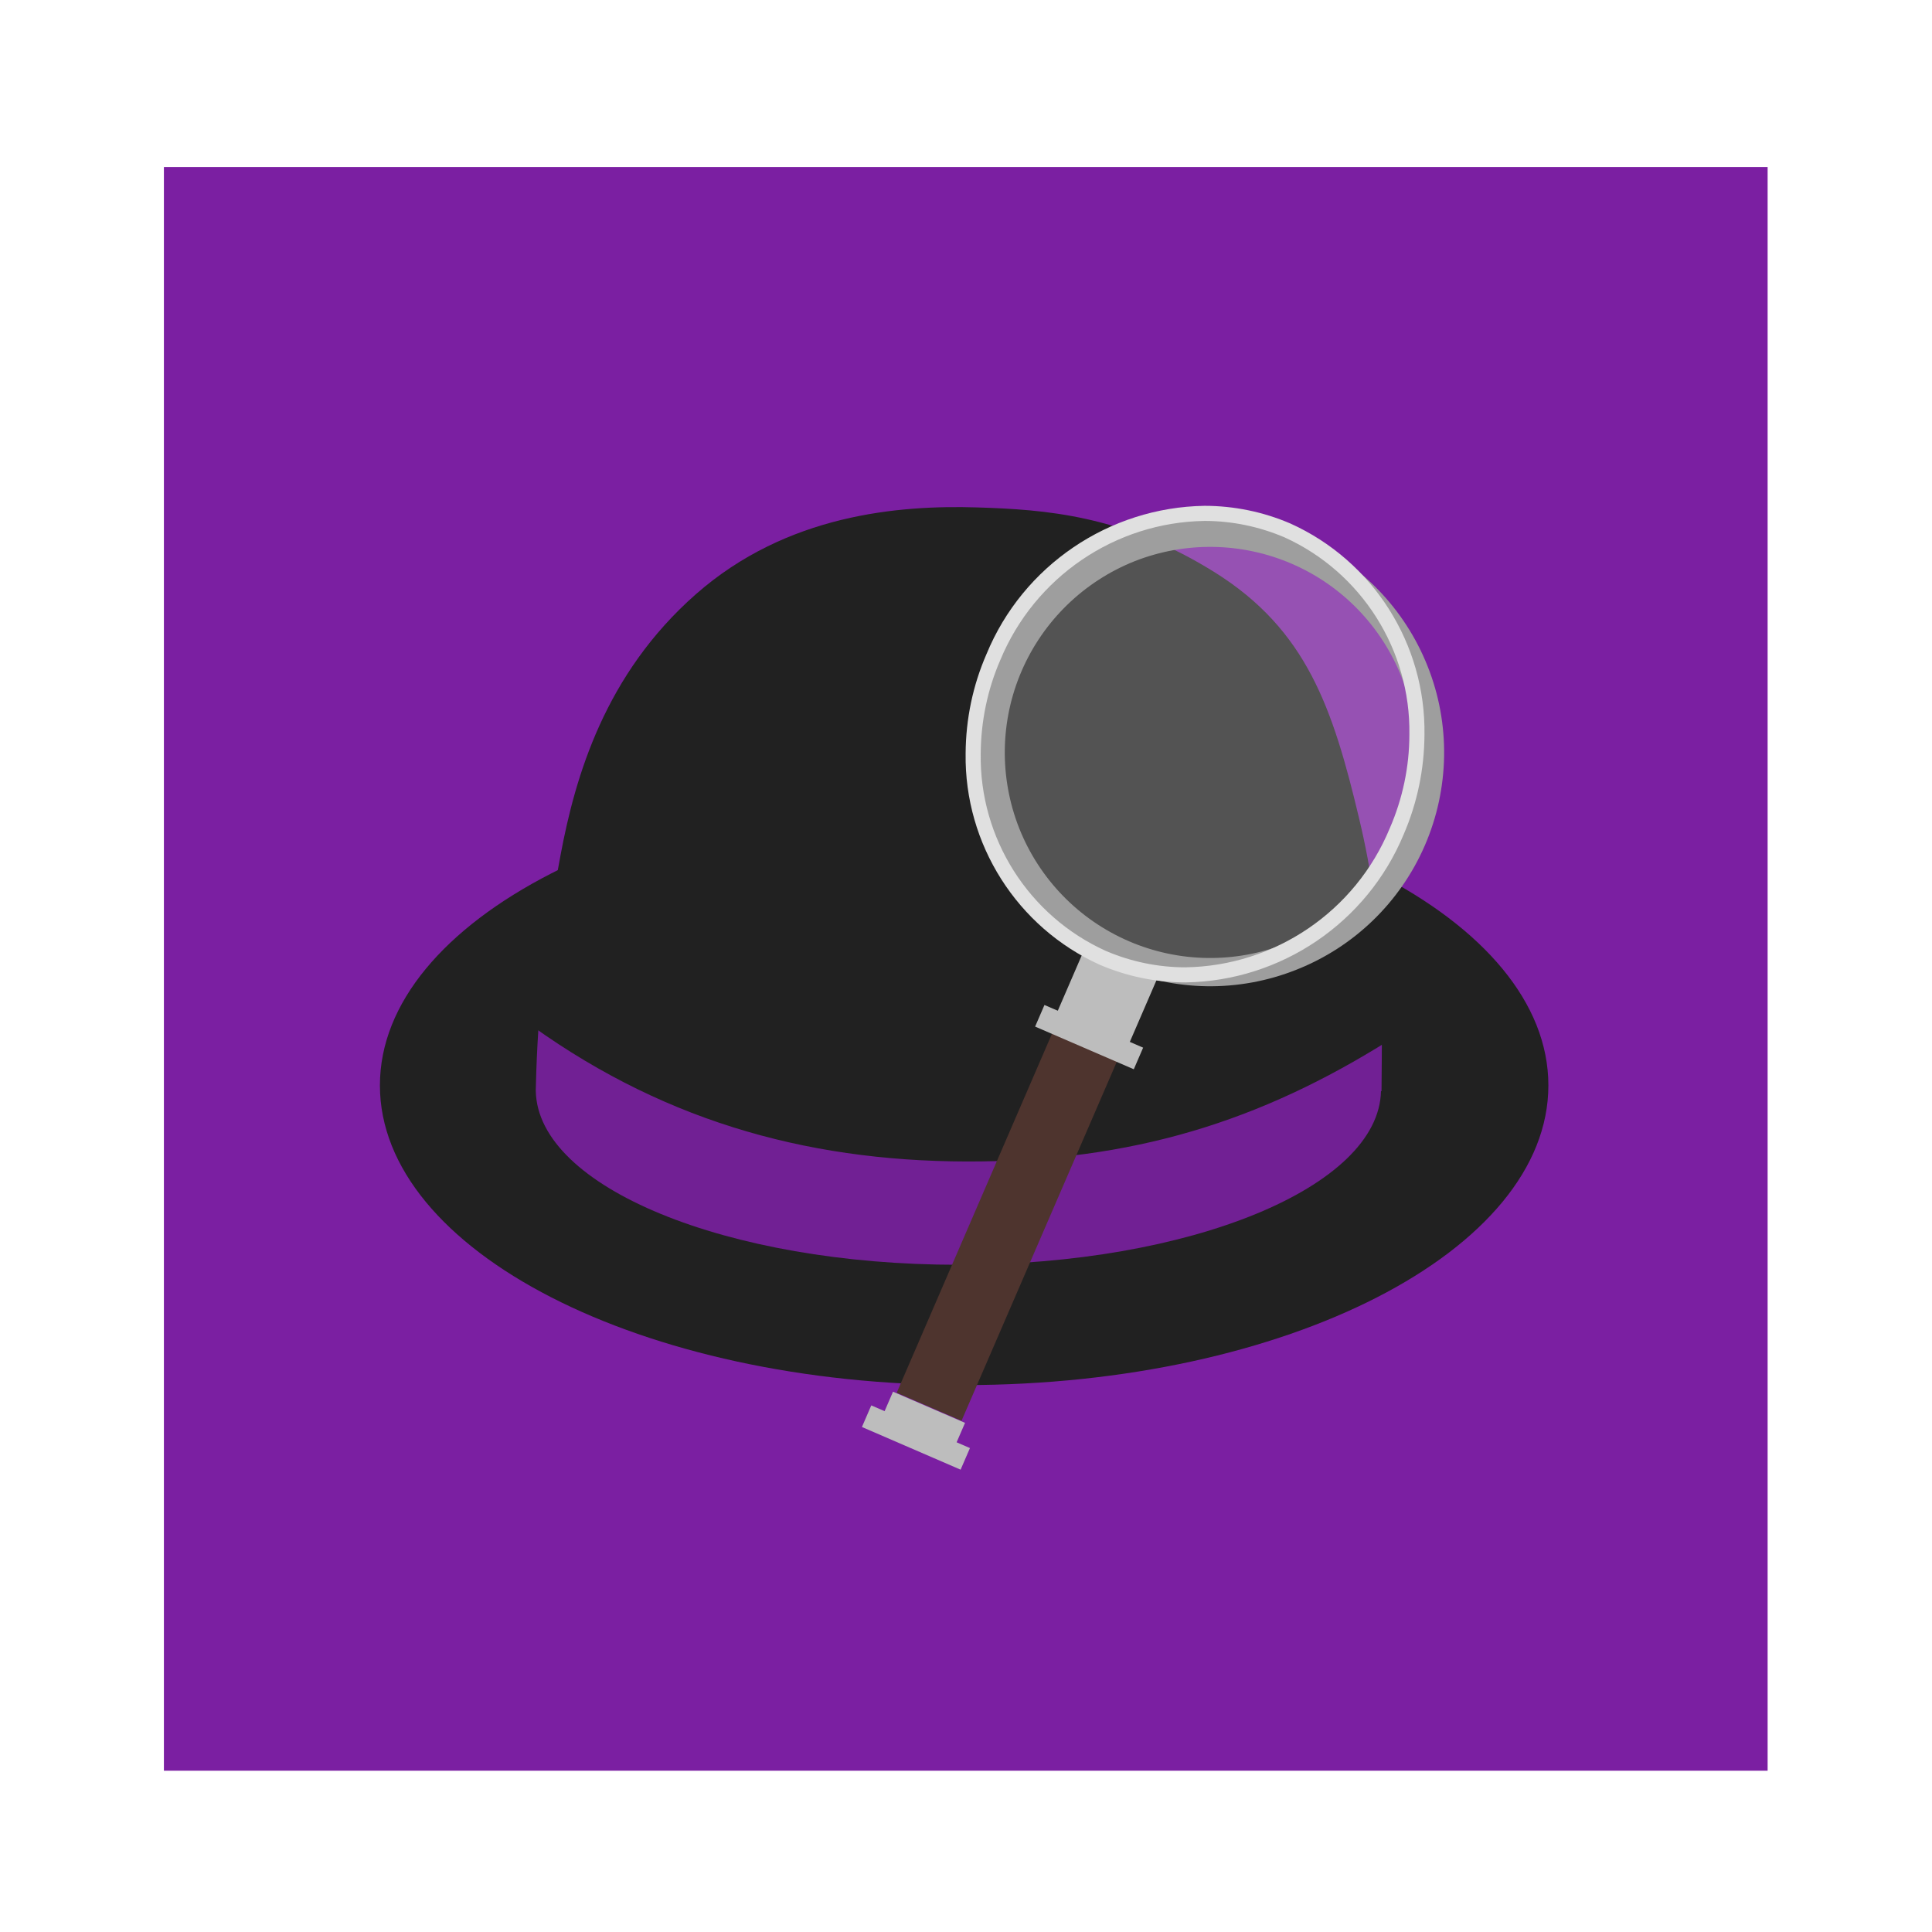
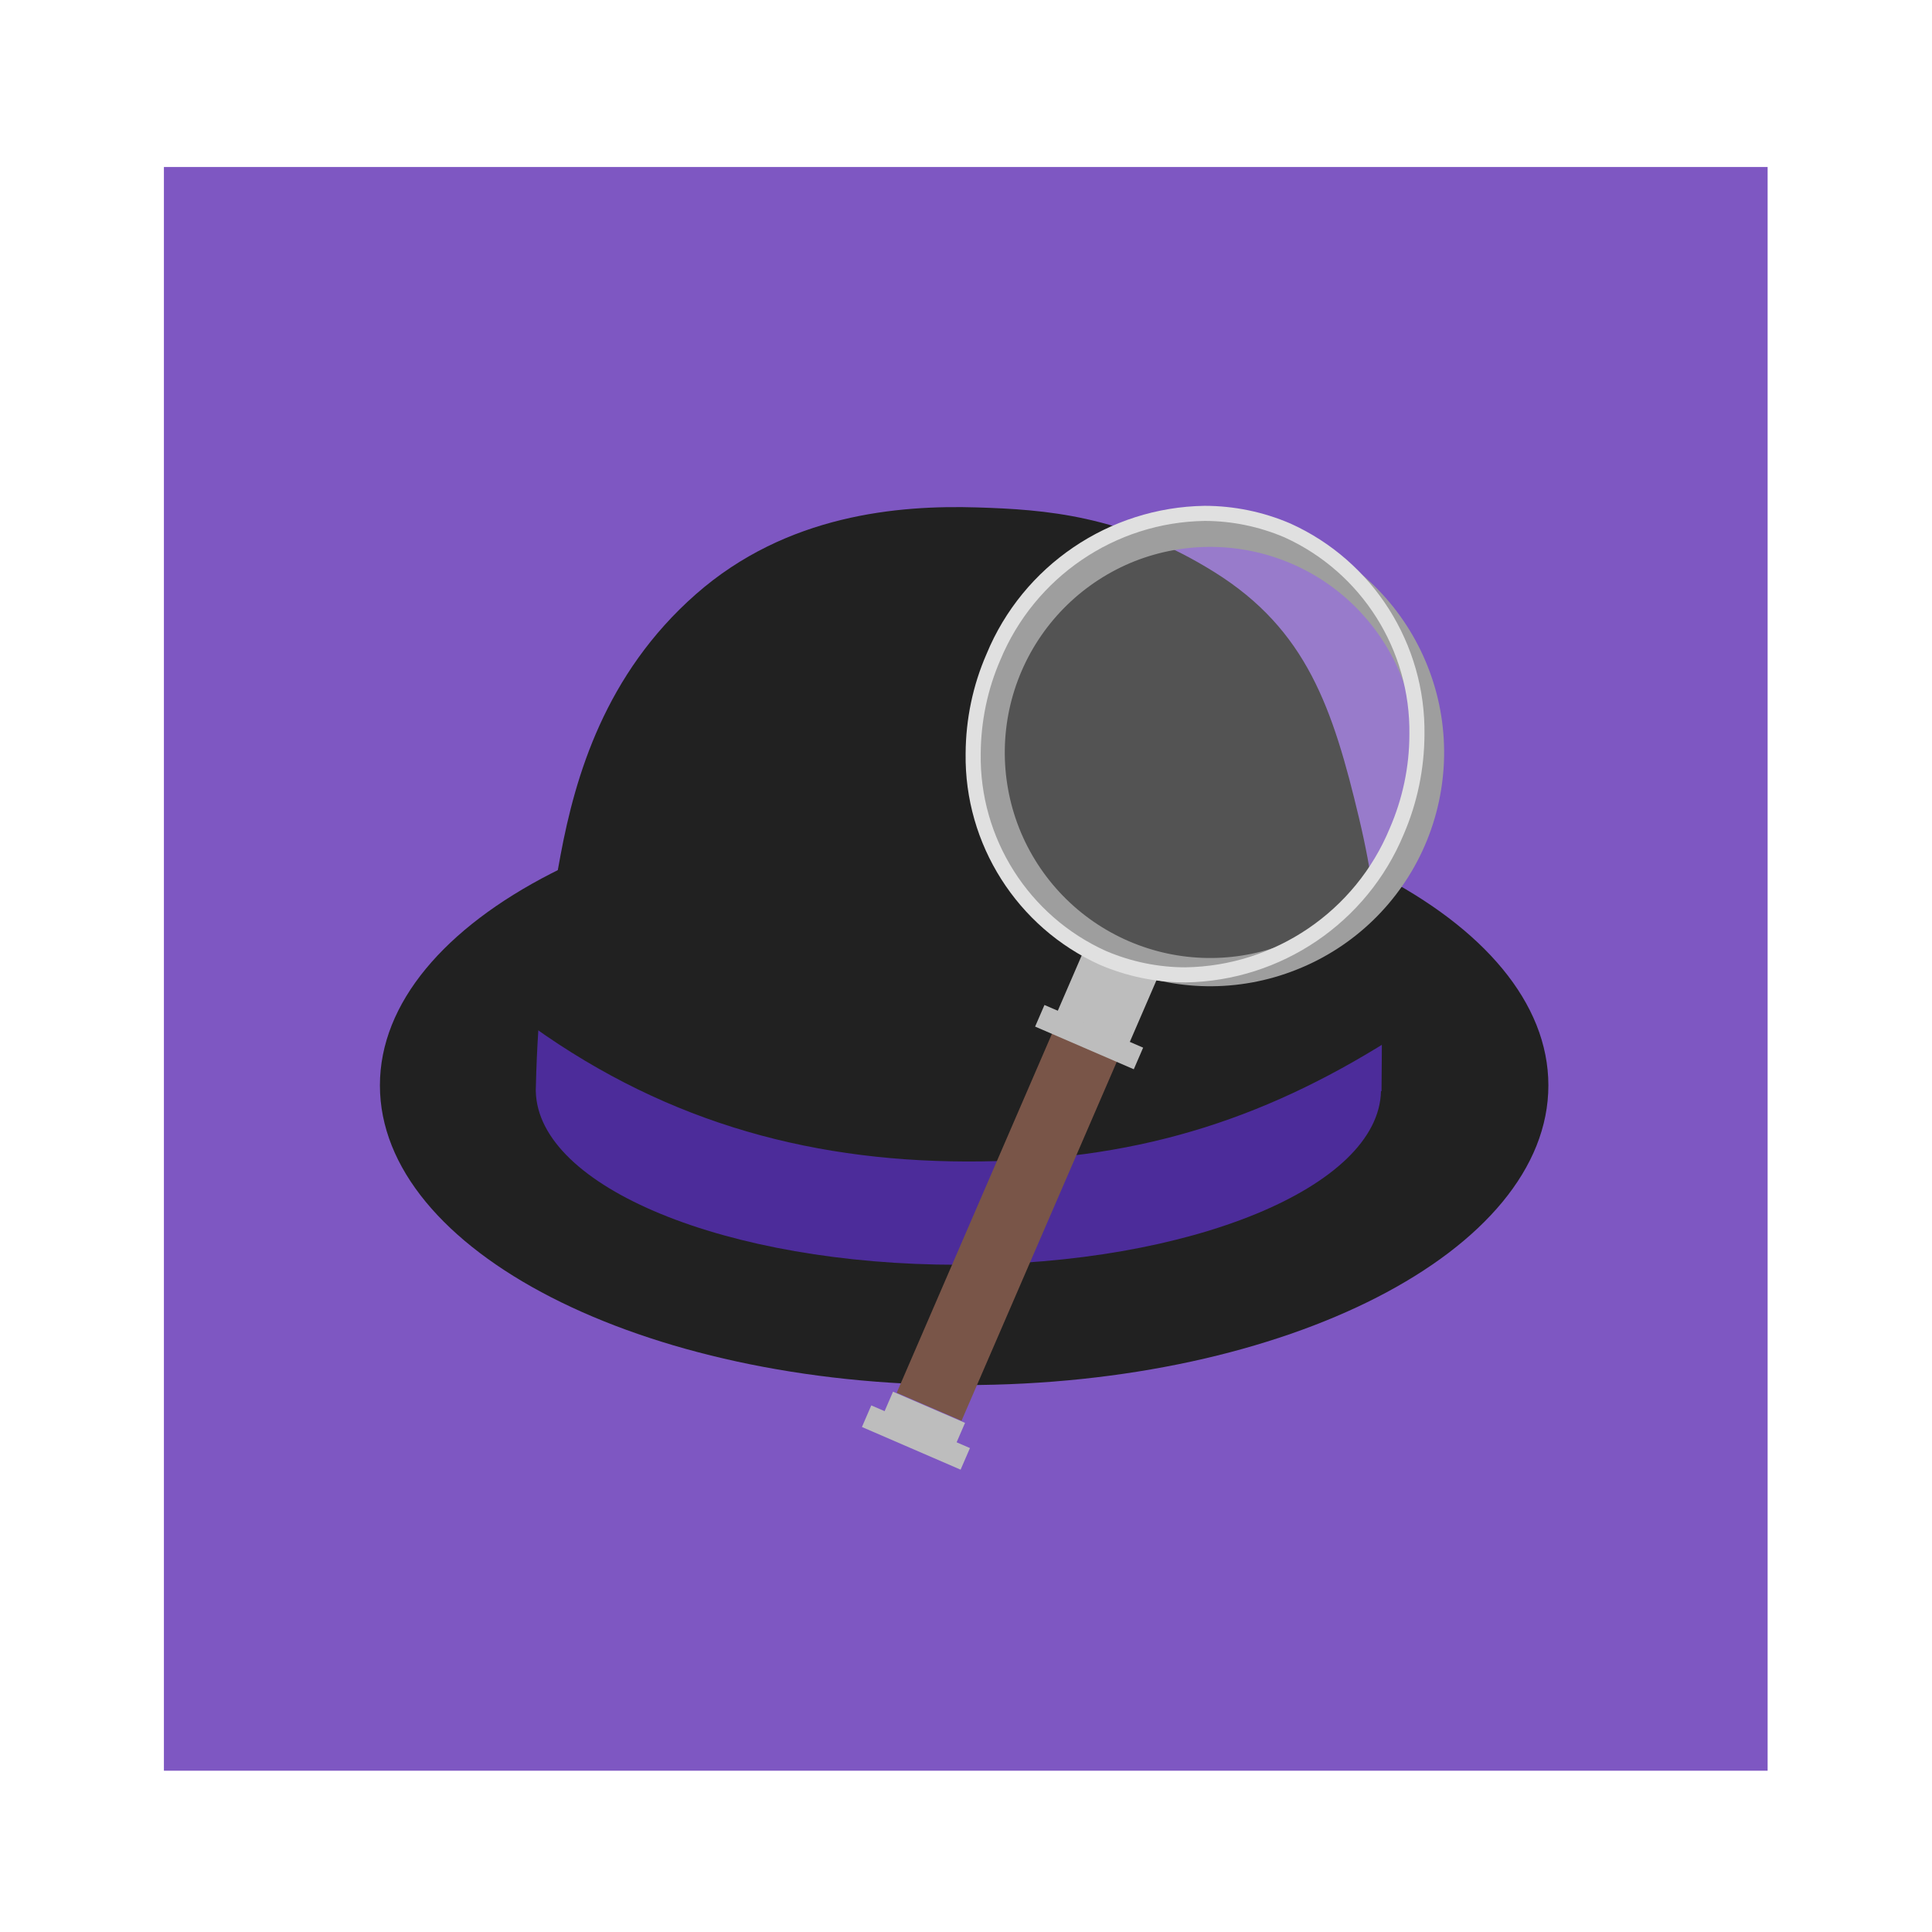
<svg xmlns="http://www.w3.org/2000/svg" style="isolation:isolate" viewBox="0 0 1024 1024" width="1024" height="1024">
  <defs>
-     <clipPath id="_clipPath_PpzCUYhaXpgLeeU0NiBdGt230iOdtZAr">
+     <clipPath id="_clipPath_0yg3zptRTGaoEa5u6Ts4VQjMTHfkN7bv">
      <rect width="1024" height="1024" />
    </clipPath>
  </defs>
-   <g clip-path="url(#_clipPath_PpzCUYhaXpgLeeU0NiBdGt230iOdtZAr)">
+   <g clip-path="url(#_clipPath_0yg3zptRTGaoEa5u6Ts4VQjMTHfkN7bv)">
    <g id="Alfred">
-       <rect x="86.875" y="88.515" width="850" height="850" transform="matrix(1,0,0,1,0,0)" fill="rgb(123,31,162)" />
+       <rect x="86.875" y="88.515" width="850" height="850" transform="matrix(1,0,0,1,0,0)" fill="rgb(126,87,194)" />
      <g id="Hat with magnifying glass">
        <g id="Hat">
          <path d=" M 201.362 575.275 C 201.362 487.605 340.113 416.429 511.016 416.429 C 681.918 416.429 820.67 487.605 820.67 575.275 C 820.67 662.945 681.918 734.122 511.016 734.122 C 340.113 734.122 201.362 662.945 201.362 575.275 Z " fill="rgb(33,33,33)" />
          <path d=" M 284.032 575.54 C 283.99 576.188 283.973 576.84 283.973 577.493 C 283.973 577.68 283.975 577.866 283.979 578.052 C 283.977 578.143 283.975 578.234 283.973 578.325 L 283.982 578.325 C 285.061 629.198 385.011 670.361 507.966 670.361 C 630.922 670.361 730.872 629.198 731.951 578.325 L 732.237 578.325 C 732.526 531.58 734.177 491.832 720.316 433.616 C 706.455 375.4 692.594 333.817 643.804 303.323 C 595.013 272.829 553.43 270.057 517.946 268.948 C 476.337 267.648 416.973 272.594 368.802 314.967 C 320.632 357.339 304.95 411.454 297.144 453.015 C 289.337 494.575 284.959 535.409 284.032 575.54 Z " fill="rgb(33,33,33)" />
-           <clipPath id="_clipPath_EKAB5T8xy8rnL5s4Uw1mNS9ugGLyspmZ">
+           <clipPath id="_clipPath_DTsJdOUEay1cvgblAtMMIrC72Wcorcik">
            <path d=" M 284.032 575.54 C 283.99 576.188 283.973 576.84 283.973 577.493 C 283.973 577.68 283.975 577.866 283.979 578.052 C 283.977 578.143 283.975 578.234 283.973 578.325 L 283.982 578.325 C 285.061 629.198 385.011 670.361 507.966 670.361 C 630.922 670.361 730.872 629.198 731.951 578.325 L 732.237 578.325 C 732.526 531.58 734.177 491.832 720.316 433.616 C 706.455 375.4 692.594 333.817 643.804 303.323 C 595.013 272.829 553.43 270.057 517.946 268.948 C 476.337 267.648 416.973 272.594 368.802 314.967 C 320.632 357.339 304.95 411.454 297.144 453.015 C 289.337 494.575 284.959 535.409 284.032 575.54 Z " fill="rgb(33,33,33)" />
          </clipPath>
-           <g clip-path="url(#_clipPath_EKAB5T8xy8rnL5s4Uw1mNS9ugGLyspmZ)">
+           <g clip-path="url(#_clipPath_DTsJdOUEay1cvgblAtMMIrC72Wcorcik)">
            <g opacity="0.89">
-               <path d=" M 520.215 679.333 Q 256.302 681.551 282.36 544.05 C 355.018 596.002 433.168 616.682 520.215 615.573 C 607.261 614.464 674.752 591.262 742.544 547.377 Q 745.921 676.662 520.215 679.333 Z " fill="rgb(123,31,162)" />
+               <path d=" M 520.215 679.333 Q 256.302 681.551 282.36 544.05 C 355.018 596.002 433.168 616.682 520.215 615.573 C 607.261 614.464 674.752 591.262 742.544 547.377 Q 745.921 676.662 520.215 679.333 Z " fill="rgb(81,45,168)" />
            </g>
          </g>
        </g>
        <g id="Magnifying Glass">
-           <rect x="515.065" y="546.064" width="37.425" height="207.914" transform="matrix(0.918,0.397,-0.397,0.918,301.773,-158.446)" fill="rgb(78,52,46)" />
+           <rect x="515.065" y="546.064" width="37.425" height="207.914" transform="matrix(0.918,0.397,-0.397,0.918,301.773,-158.446)" fill="rgb(121,85,72)" />
          <rect x="469.211" y="745.212" width="41.583" height="12.475" transform="matrix(0.918,0.397,-0.397,0.918,338.428,-132.747)" fill="rgb(189,189,189)" />
          <rect x="566.238" y="508.306" width="41.583" height="37.425" transform="matrix(0.918,0.397,-0.397,0.918,257.334,-189.677)" fill="rgb(189,189,189)" />
          <rect x="457.063" y="755.518" width="56.969" height="12.475" transform="matrix(0.918,0.397,-0.397,0.918,342.152,-130.133)" fill="rgb(189,189,189)" />
          <rect x="548.809" y="543.3" width="56.969" height="12.475" transform="matrix(0.918,0.397,-0.397,0.918,265.471,-183.965)" fill="rgb(189,189,189)" />
          <path d=" M 534.609 352.592 C 560.11 293.608 628.7 266.423 687.685 291.924 C 746.669 317.424 773.854 386.015 748.354 444.999 C 722.853 503.983 654.262 531.168 595.278 505.668 C 536.294 480.168 509.109 411.577 534.609 352.592 Z " fill="rgb(235,235,235)" fill-opacity="0.25" />
          <path d=" M 527.753 349.659 C 540.789 319.505 565.315 295.679 595.821 283.588 C 626.327 271.498 660.516 272.054 690.669 285.09 C 720.823 298.126 744.573 322.618 756.664 353.124 C 768.83 383.663 768.274 417.853 755.238 448.006 C 742.202 478.159 717.71 501.909 687.127 513.967 C 656.589 526.134 622.475 525.611 592.322 512.575 C 562.169 499.539 538.342 475.013 526.285 444.431 C 514.194 413.925 514.717 379.812 527.753 349.659 Z  M 541.494 355.599 C 552.979 329.034 574.503 308.168 601.324 297.474 C 628.189 286.89 658.164 287.345 684.729 298.83 C 711.218 310.282 732.084 331.807 742.777 358.628 C 753.438 385.525 752.983 415.5 741.498 442.065 C 730.046 468.554 708.521 489.42 681.624 500.081 C 654.726 510.741 624.752 510.286 598.263 498.834 C 571.697 487.349 550.831 465.825 540.171 438.927 C 529.587 412.063 530.042 382.088 541.494 355.599 Z " fill-rule="evenodd" fill="rgb(158,158,158)" />
          <path d=" M 522.9 346.6 C 542.2 299.8 587.8 268.9 638.4 268.1 C 654.1 268.1 669.6 271.3 684 277.5 C 727.8 297.3 755.7 341.4 755 389.4 C 754.9 407.6 751.2 425.5 744 442.2 C 724.6 489 679.1 519.9 628.4 520.7 C 612.7 520.7 597.2 517.5 582.8 511.3 C 539.1 491.5 511.1 447.4 511.8 399.4 C 511.9 381.2 515.6 363.3 522.9 346.6 Z  M 530.2 349.8 C 548.4 305.9 591 276.8 638.5 276.1 C 653 276.1 667.4 279.1 680.8 284.8 C 721.6 303.3 747.7 344.5 747 389.3 C 747 406.4 743.4 423.4 736.6 439 C 718.5 482.9 675.8 512 628.3 512.7 C 613.8 512.7 599.4 509.7 586.1 504 C 545.2 485.5 519.1 444.3 519.8 399.5 C 519.9 382.4 523.4 365.4 530.2 349.8 Z " fill-rule="evenodd" fill="rgb(224,224,224)" />
        </g>
      </g>
    </g>
  </g>
</svg>
